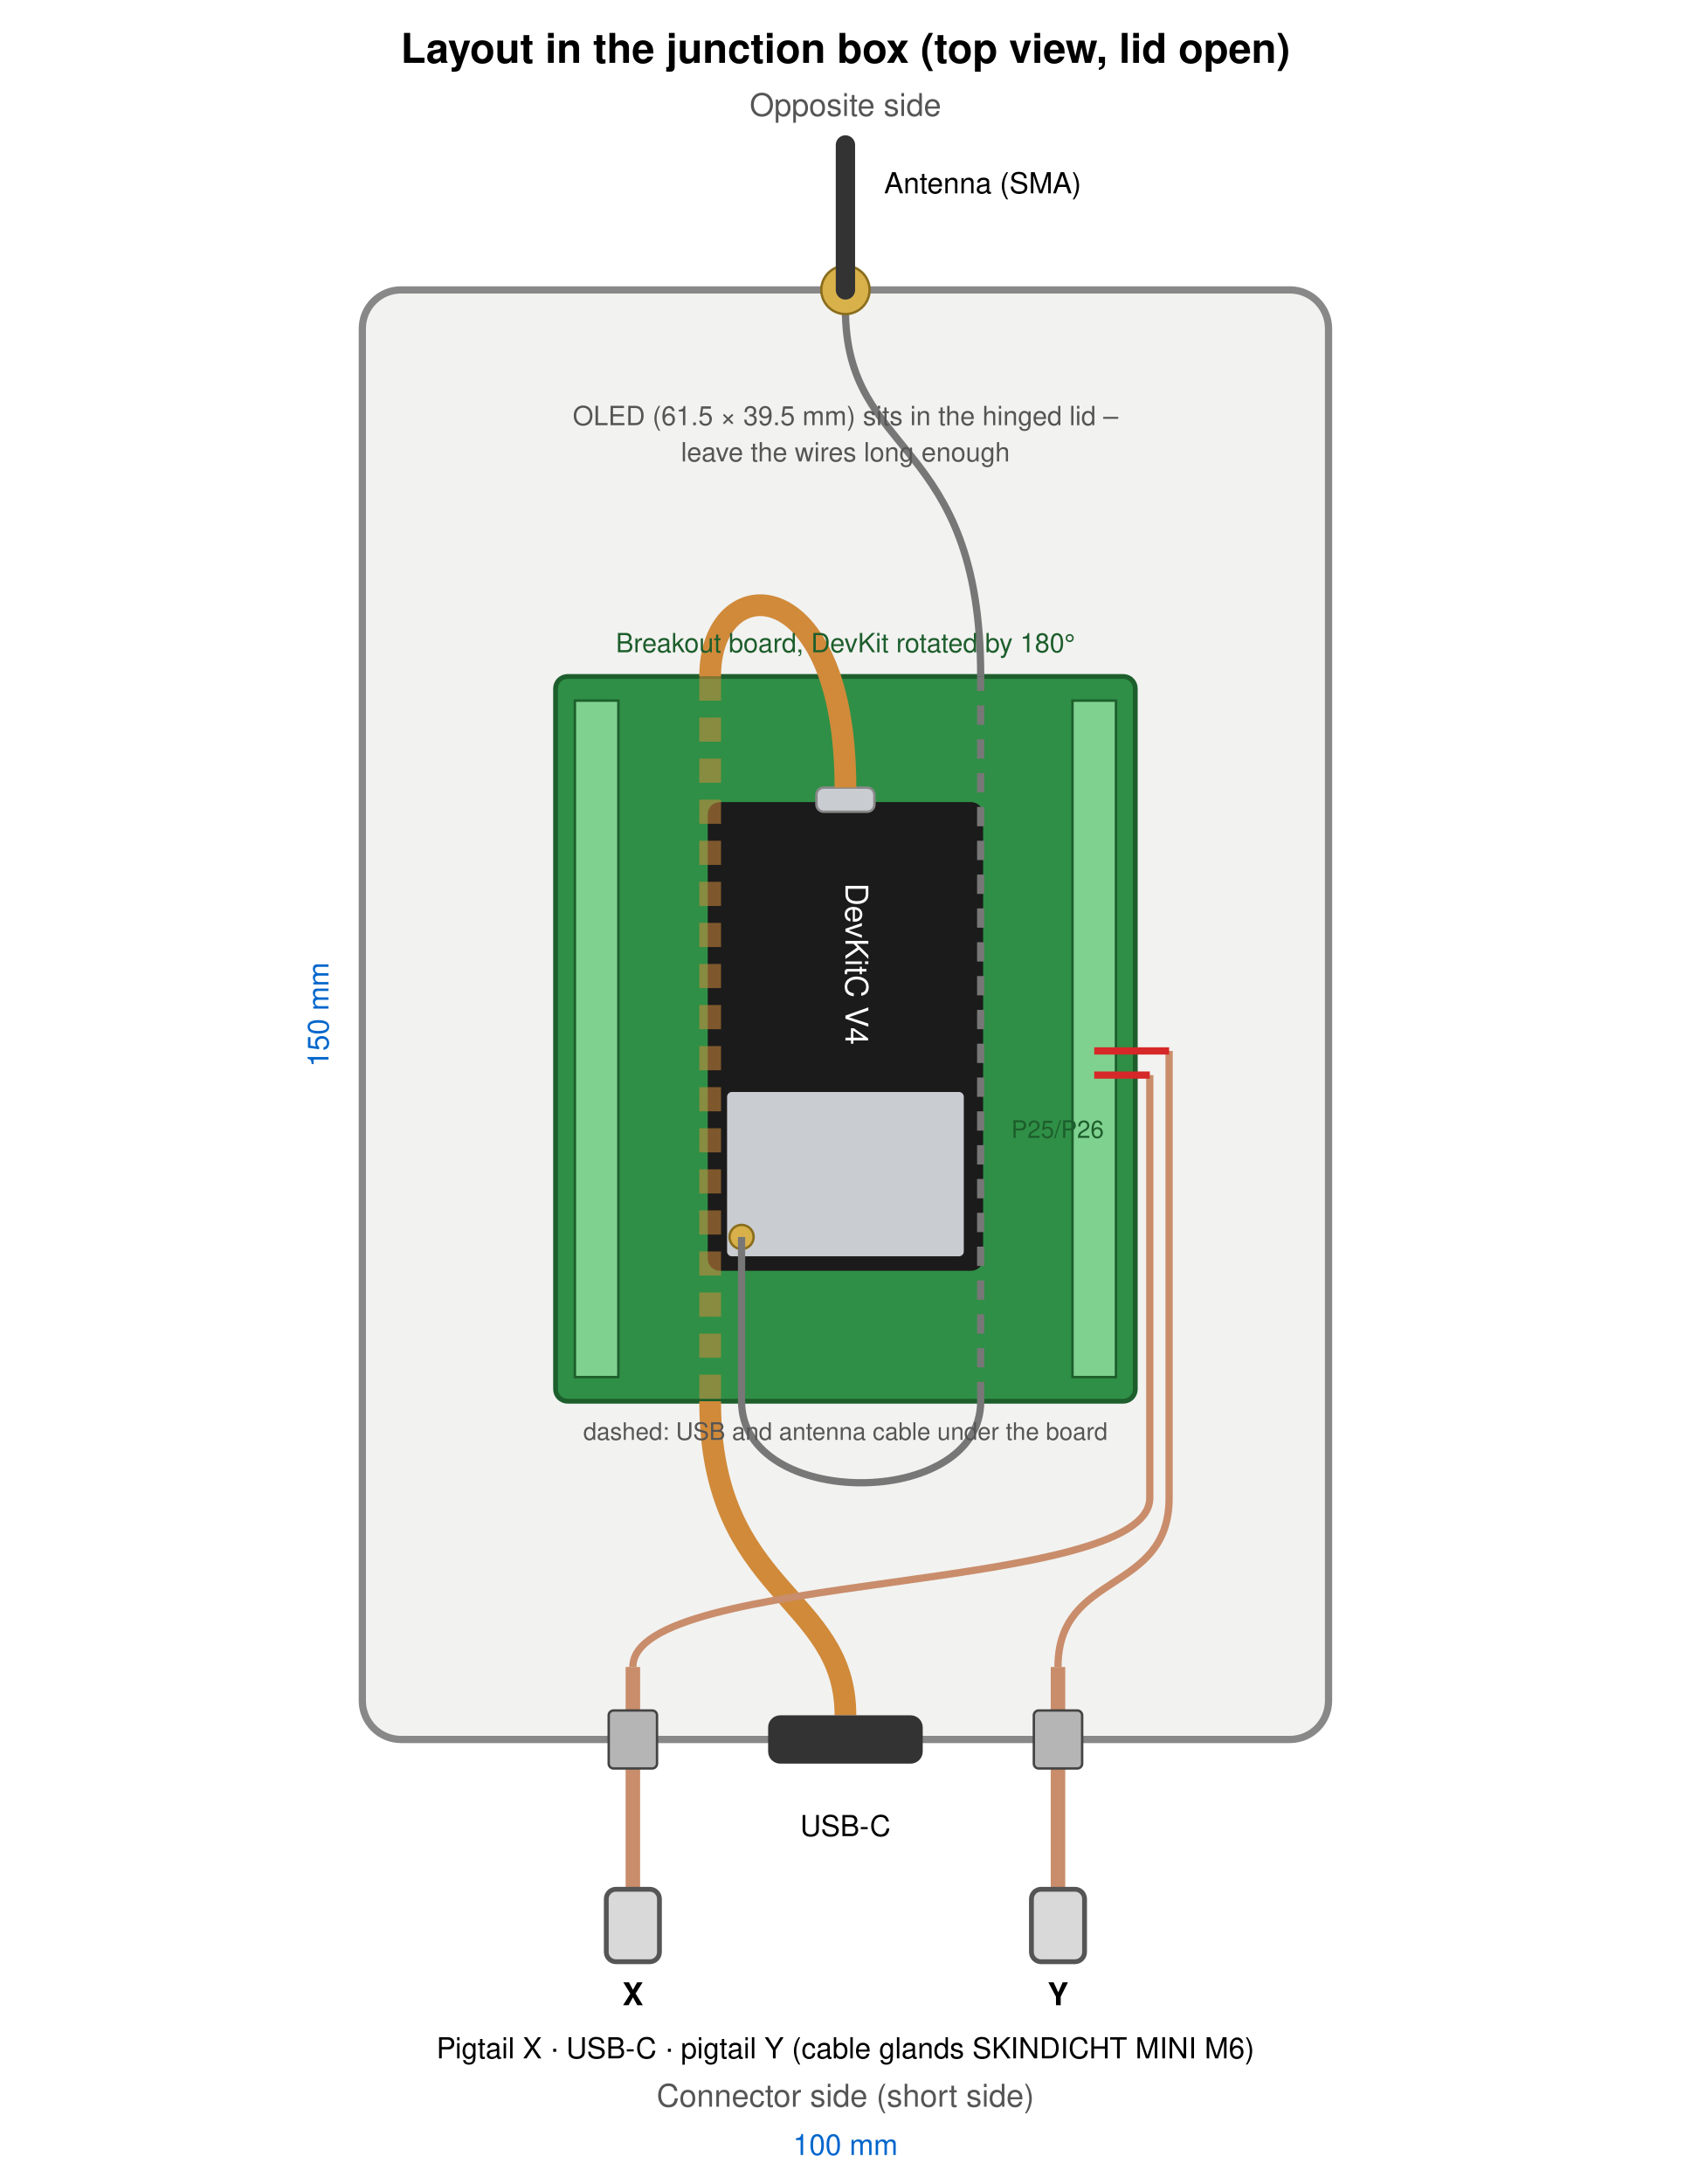
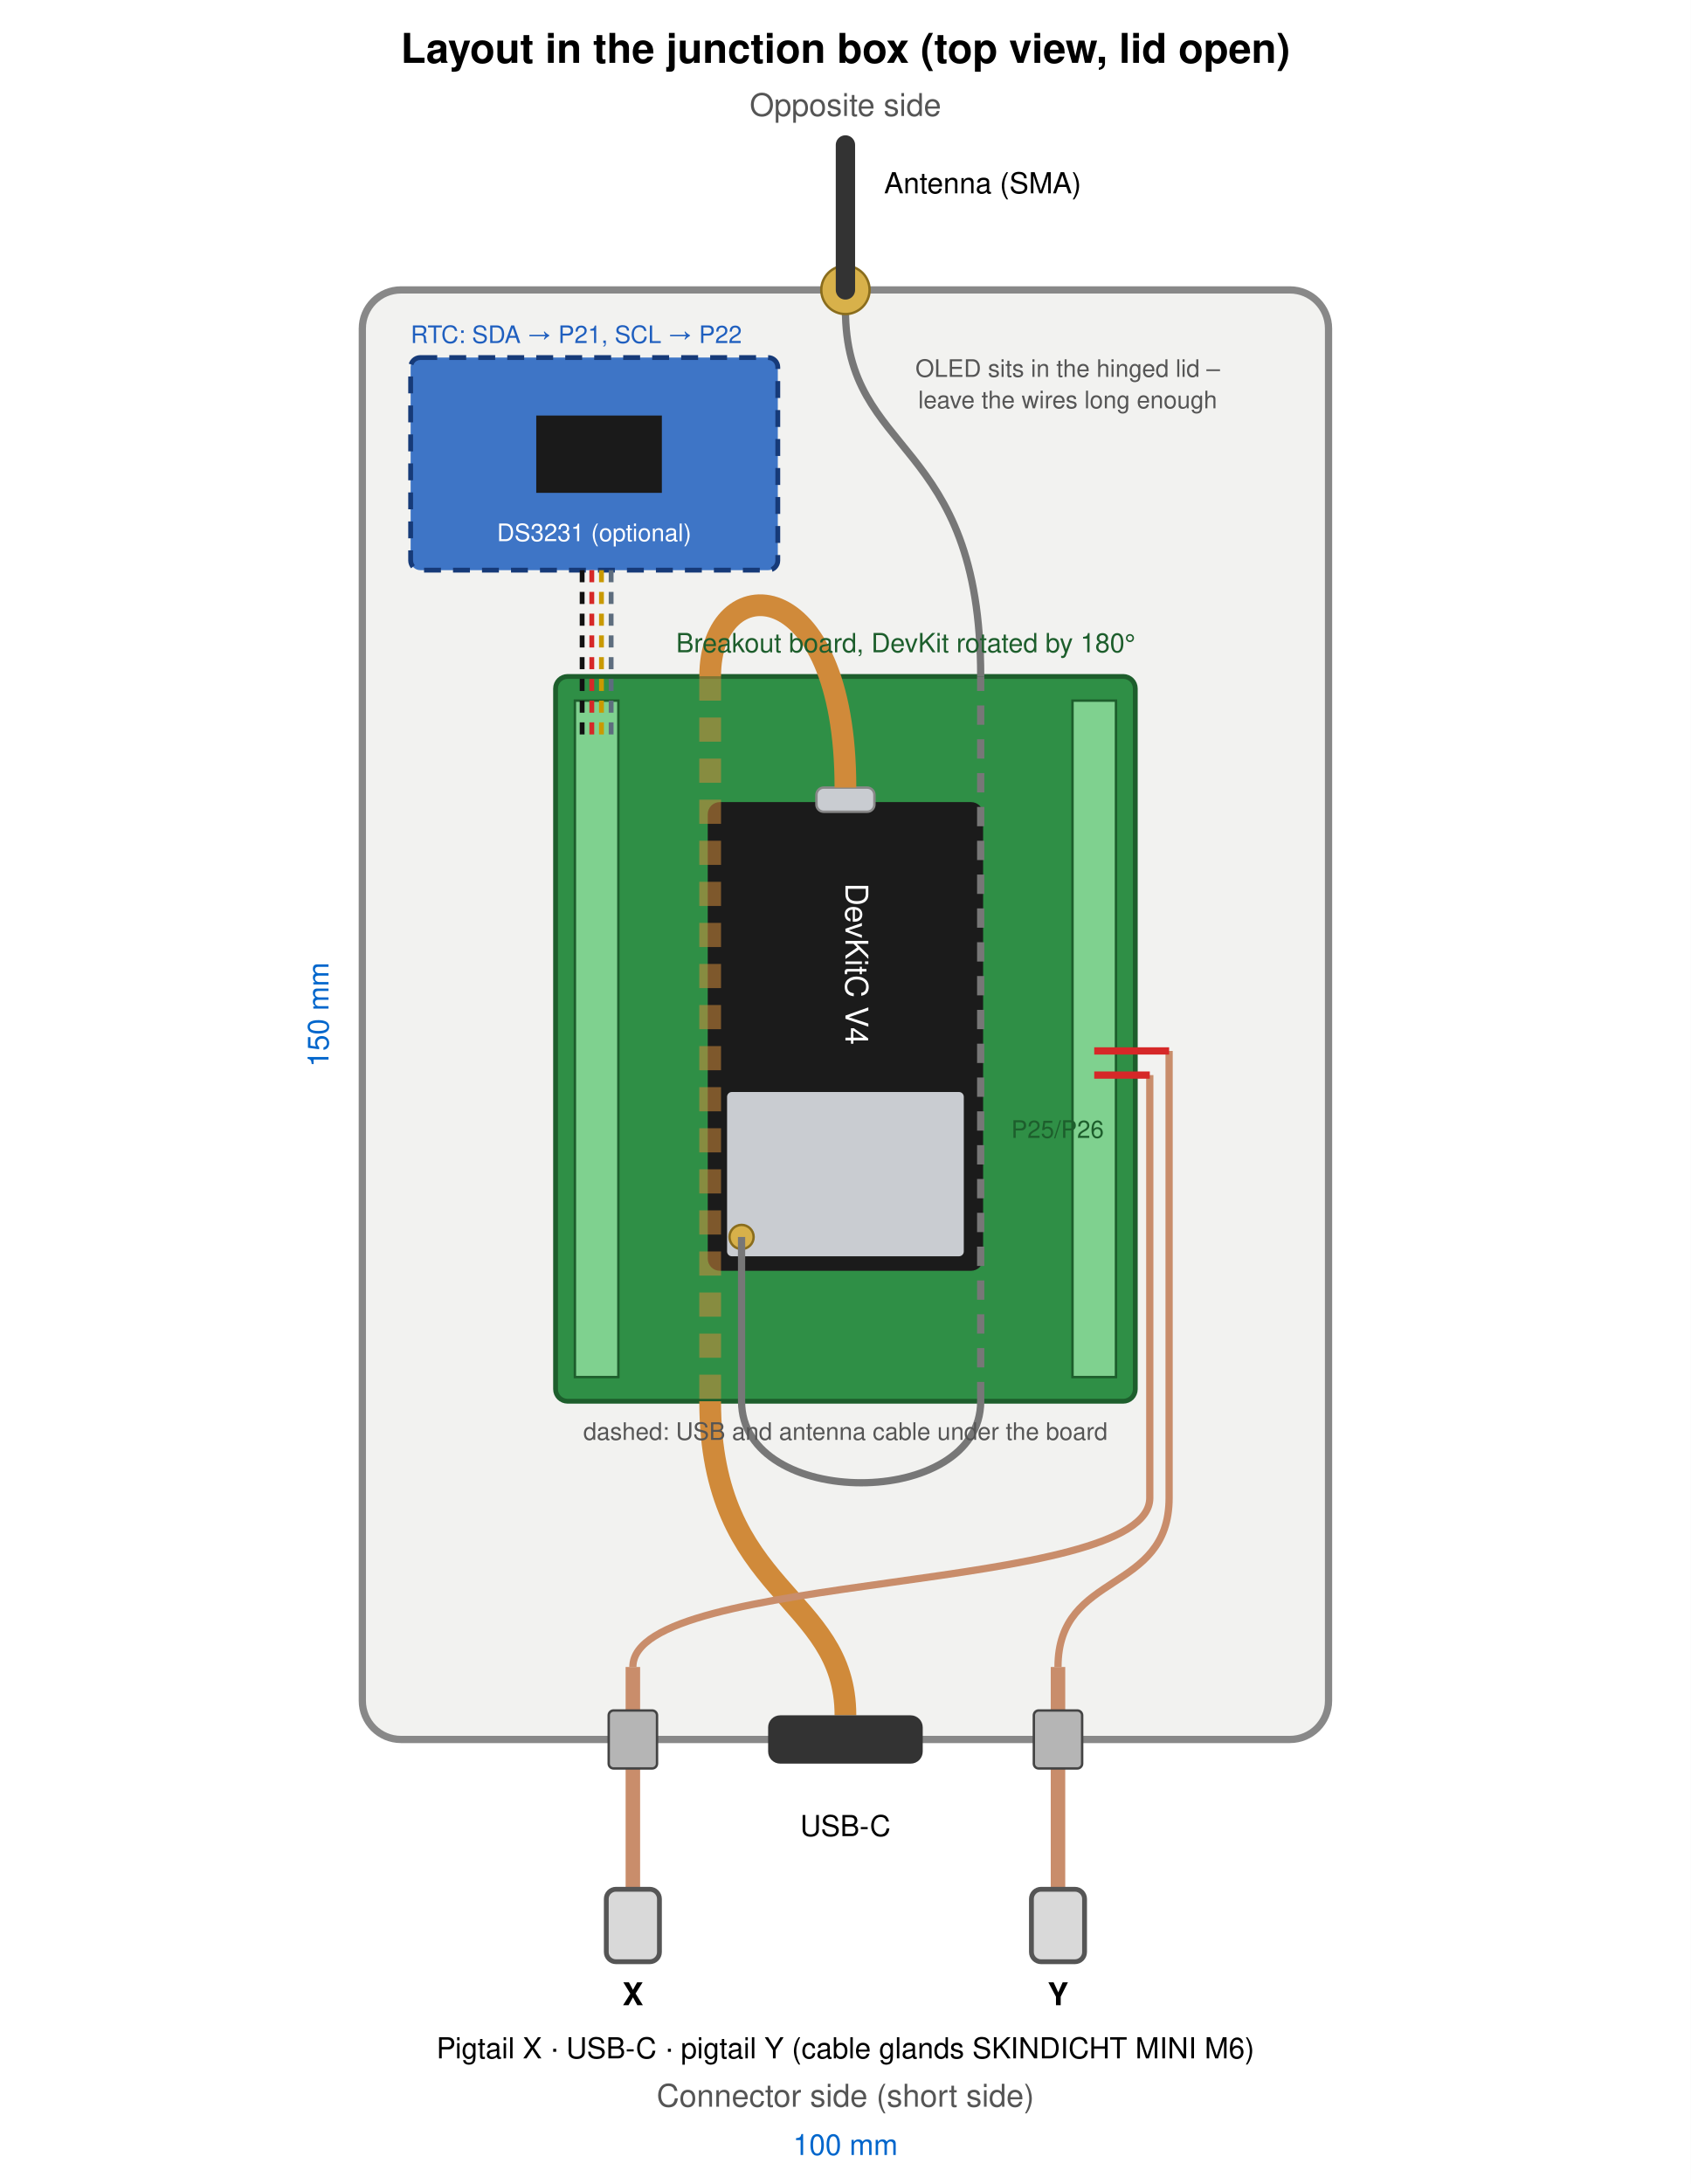
<svg xmlns="http://www.w3.org/2000/svg" viewBox="0 0 700 904" font-family="Helvetica,Arial,sans-serif">
  <rect x="0" y="0" width="700" height="904" fill="#fff" />
  <text x="350.0" y="26" text-anchor="middle" font-size="17" font-weight="bold">Layout in the junction box (top view, lid open)</text>
  <rect x="150" y="120" width="400" height="600" rx="16" fill="#f2f2f0" stroke="#888" stroke-width="3" />
  <rect x="230" y="280" width="240" height="300" rx="5" fill="#2f8f46" stroke="#1d5e2c" stroke-width="2" />
  <rect x="238" y="290" width="18" height="280" fill="#7fd18f" stroke="#1d5e2c" />
  <rect x="444" y="290" width="18" height="280" fill="#7fd18f" stroke="#1d5e2c" />
  <rect x="293.0" y="332" width="114.0" height="194.0" rx="5" fill="#1b1b1b" />
  <rect x="301.0" y="452.0" width="98.0" height="68" rx="2" fill="#c9ccd1" />
  <text x="350" y="399.0" text-anchor="middle" font-size="13" fill="#fff" transform="rotate(90 350 399.0)">DevKitC V4</text>
  <rect x="338" y="326" width="24" height="10" rx="3" fill="#c9ccd1" stroke="#888" />
  <circle cx="307.0" cy="512.0" r="5" fill="#d8b14a" stroke="#8a6d1d" />
  <path d="M350,326 C350,235 294,235 294,280" fill="none" stroke="#d08a3a" stroke-width="9" />
  <line x1="294" y1="280" x2="294" y2="580" stroke="#d08a3a" stroke-width="9" stroke-dasharray="10 7" stroke-opacity=".55" />
  <path d="M294,580 C294,660 350,660 350,710" fill="none" stroke="#d08a3a" stroke-width="9" />
  <path d="M307.0,512.0 L307.0,580 C307.0,625 406,625 406,580" fill="none" stroke="#777" stroke-width="3" />
  <line x1="406" y1="580" x2="406" y2="280" stroke="#777" stroke-width="3" stroke-dasharray="8 6" />
  <path d="M406,280 C406,180 350,190 350,128" fill="none" stroke="#777" stroke-width="3" />
-   <text x="350.0" y="270" text-anchor="middle" font-size="11" fill="#1d5e2c">Breakout board, DevKit rotated by 180°</text>
+   <text x="470" y="270" text-anchor="end" font-size="11" fill="#1d5e2c">Breakout board, DevKit rotated by 180°</text>
  <text x="350.0" y="596" text-anchor="middle" font-size="10" fill="#555">dashed: USB and antenna cable under the board</text>
  <circle cx="350" cy="120" r="10" fill="#d8b14a" stroke="#8a6d1d" />
  <line x1="350" y1="120" x2="350" y2="60" stroke="#333" stroke-width="8" stroke-linecap="round" />
  <text x="366" y="80" font-size="12">Antenna (SMA)</text>
  <text x="350.0" y="48" text-anchor="middle" font-size="13" fill="#555">Opposite side</text>
  <rect x="318" y="710" width="64" height="20" rx="5" fill="#333" />
  <text x="350" y="760" text-anchor="middle" font-size="12">USB-C</text>
  <line x1="262" y1="790" x2="262" y2="690" stroke="#c98d6b" stroke-width="6" />
  <rect x="251" y="782" width="22" height="30" rx="4" fill="#d9d9d9" stroke="#555" stroke-width="2" />
  <text x="262" y="830" text-anchor="middle" font-size="13" font-weight="bold">X</text>
  <rect x="252" y="708" width="20" height="24" rx="2" fill="#b5b5b5" stroke="#444" />
  <path d="M262,690 C262,650 476,660 476,620 L476,445.0" fill="none" stroke="#c98d6b" stroke-width="3" />
  <line x1="476" y1="445.0" x2="453" y2="445.0" stroke="#d62828" stroke-width="3" />
  <line x1="438" y1="790" x2="438" y2="690" stroke="#c98d6b" stroke-width="6" />
  <rect x="427" y="782" width="22" height="30" rx="4" fill="#d9d9d9" stroke="#555" stroke-width="2" />
  <text x="438" y="830" text-anchor="middle" font-size="13" font-weight="bold">Y</text>
  <rect x="428" y="708" width="20" height="24" rx="2" fill="#b5b5b5" stroke="#444" />
  <path d="M438,690 C438,650 484,660 484,620 L484,435.0" fill="none" stroke="#c98d6b" stroke-width="3" />
  <line x1="484" y1="435.0" x2="453" y2="435.0" stroke="#d62828" stroke-width="3" />
  <text x="457" y="471.0" font-size="10" fill="#1d5e2c" text-anchor="end">P25/P26</text>
  <text x="350.0" y="852" text-anchor="middle" font-size="12">Pigtail X · USB-C · pigtail Y (cable glands SKINDICHT MINI M6)</text>
  <text x="350.0" y="872" text-anchor="middle" font-size="13" fill="#555">Connector side (short side)</text>
-   <text x="350.0" y="176" text-anchor="middle" font-size="11" fill="#555">OLED (61.5 × 39.5 mm) sits in the hinged lid –</text>
-   <text x="350.0" y="191" text-anchor="middle" font-size="11" fill="#555">leave the wires long enough</text>
+   <text x="442" y="156" text-anchor="middle" font-size="10" fill="#555">OLED sits in the hinged lid –</text>
+   <text x="442" y="169" text-anchor="middle" font-size="10" fill="#555">leave the wires long enough</text>
+   <rect x="170" y="148" width="152" height="88" rx="4" fill="#1f5fbf" fill-opacity=".85" stroke="#163a78" stroke-width="2" stroke-dasharray="7 5" />
+   <rect x="222" y="172" width="52" height="32" fill="#1a1a1a" />
+   <text x="246" y="224" text-anchor="middle" font-size="10" fill="#fff">DS3231 (optional)</text>
+   <line x1="241" y1="236" x2="241" y2="304" stroke="#111" stroke-width="2" stroke-dasharray="5 4" />
+   <line x1="245" y1="236" x2="245" y2="304" stroke="#d62828" stroke-width="2" stroke-dasharray="5 4" />
+   <line x1="249" y1="236" x2="249" y2="304" stroke="#c99a00" stroke-width="2" stroke-dasharray="5 4" />
+   <line x1="253" y1="236" x2="253" y2="304" stroke="#5d6d7e" stroke-width="2" stroke-dasharray="5 4" />
+   <text x="170" y="142" font-size="10" fill="#1f5fbf">RTC: SDA → P21, SCL → P22</text>
  <text x="136" y="420.0" text-anchor="middle" font-size="12" fill="#06c" transform="rotate(-90 136 420.0)">150 mm</text>
  <text x="350.0" y="892" text-anchor="middle" font-size="12" fill="#06c">100 mm</text>
</svg>
